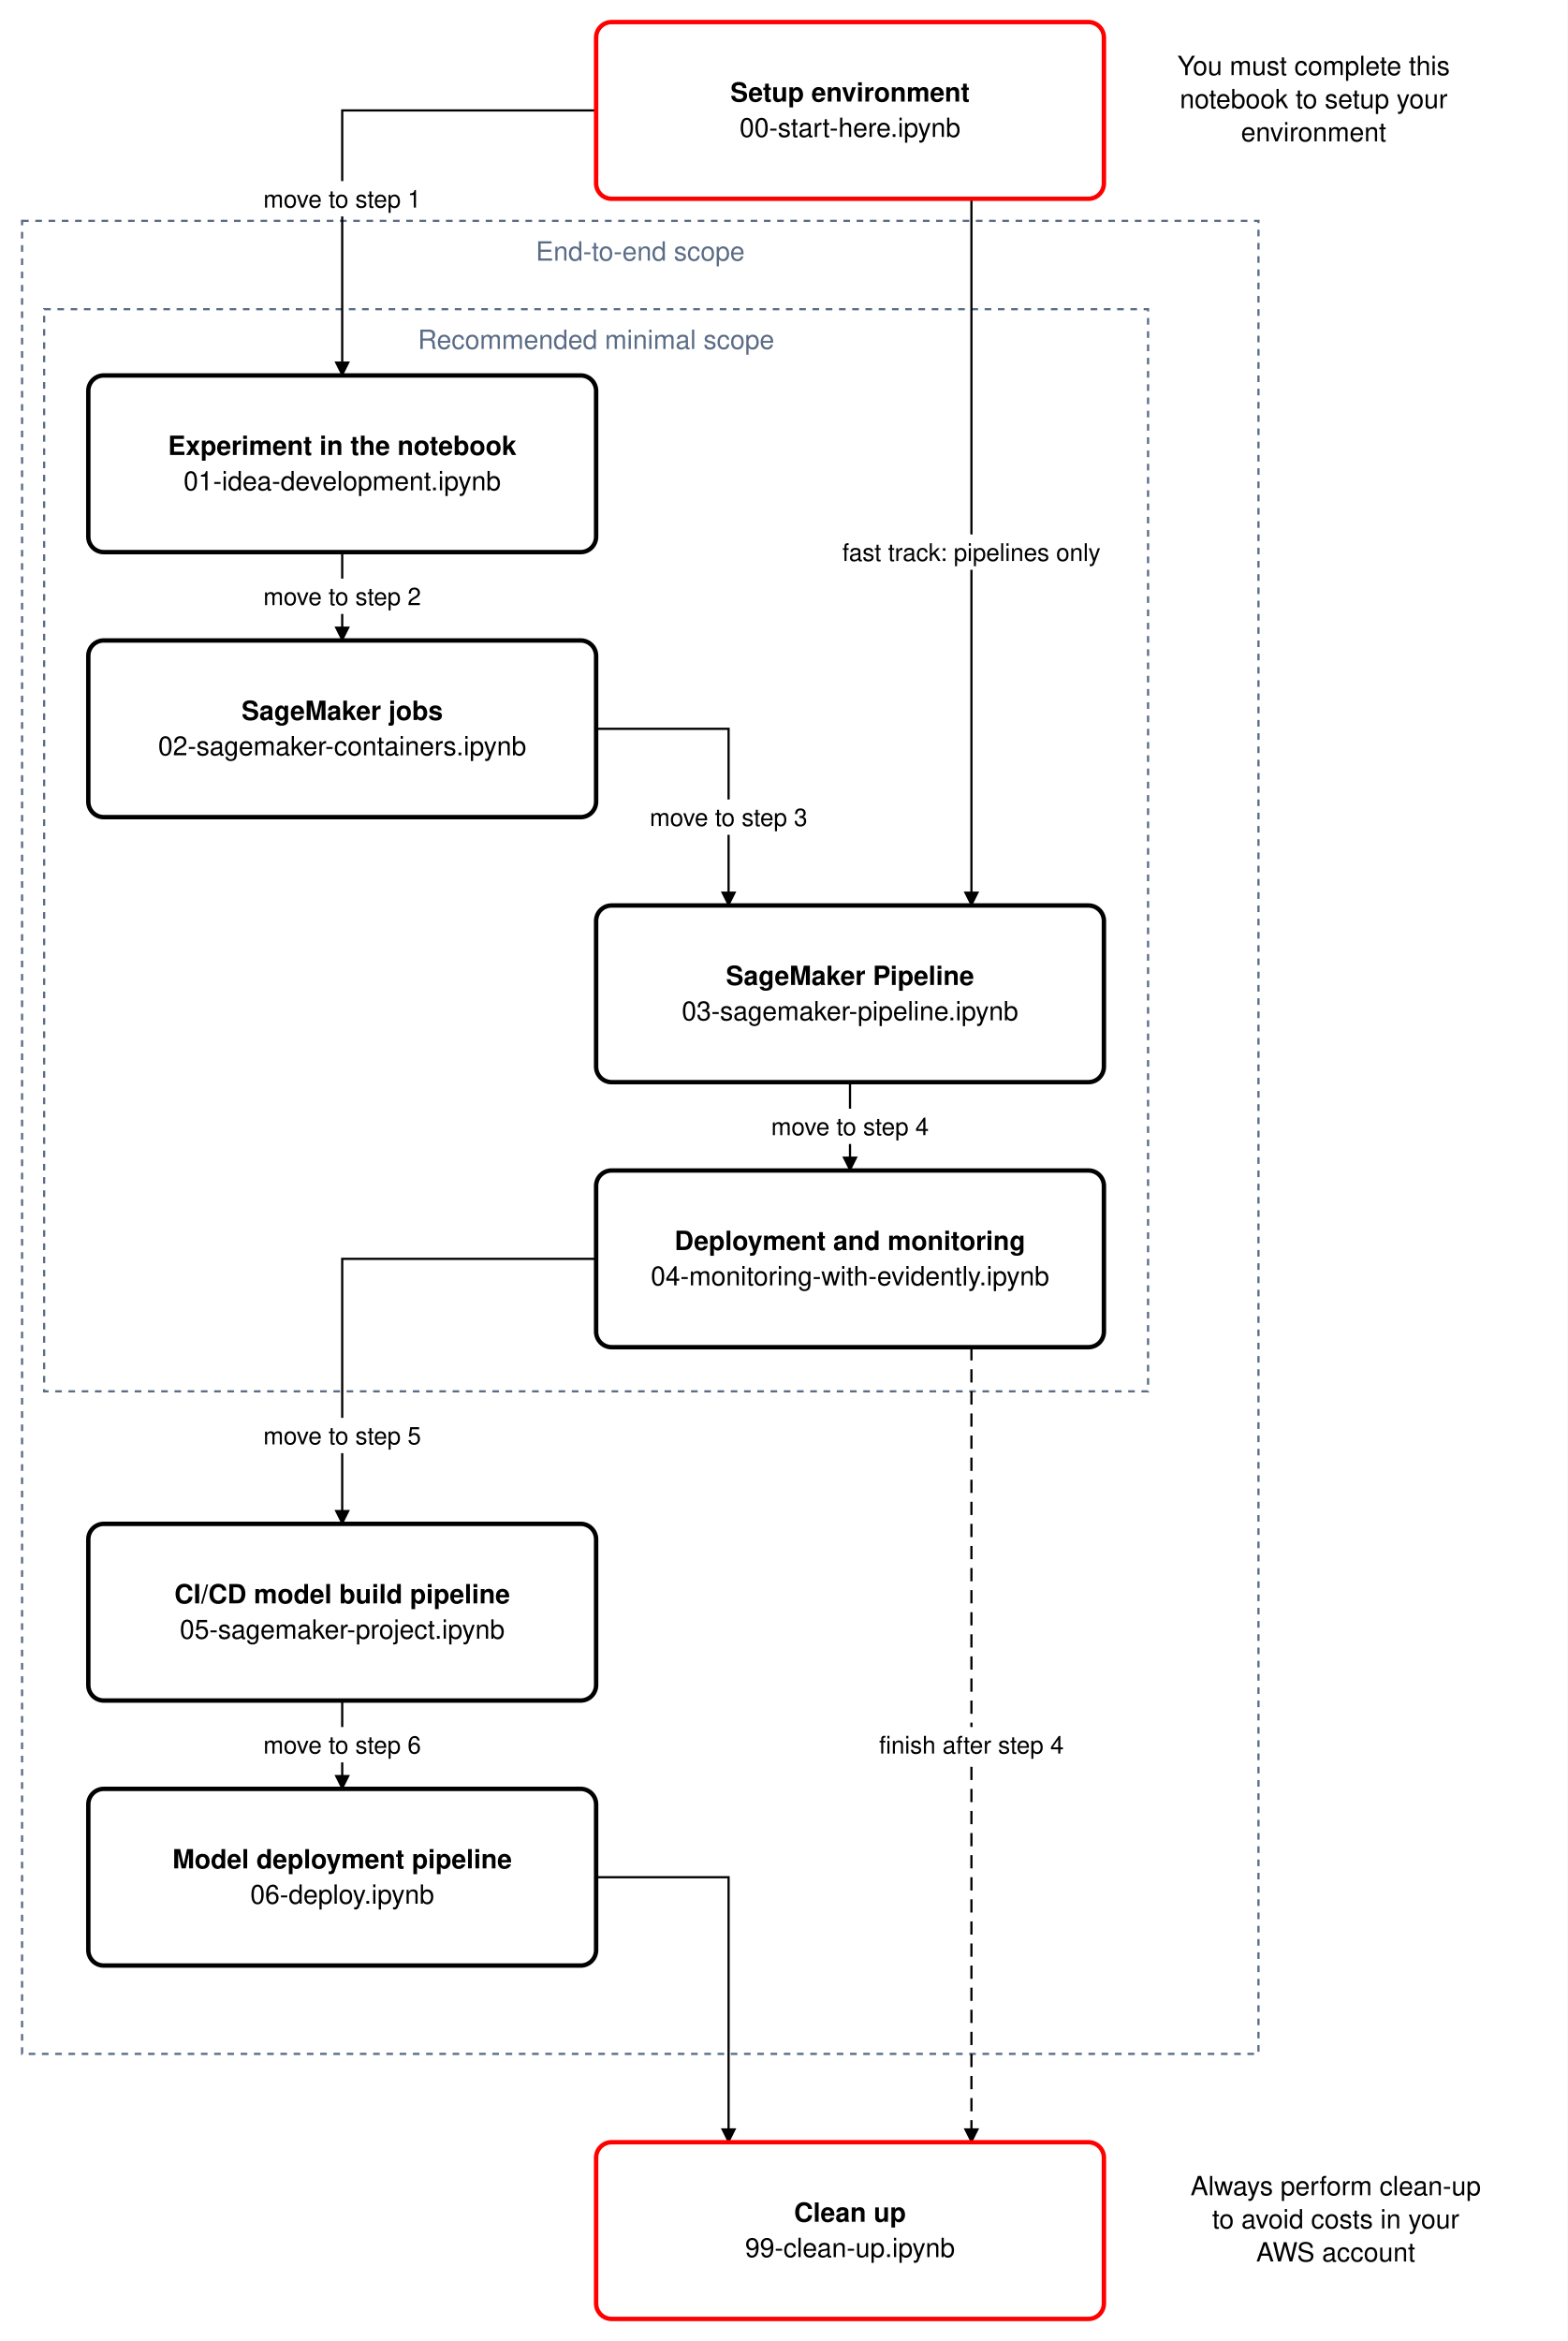
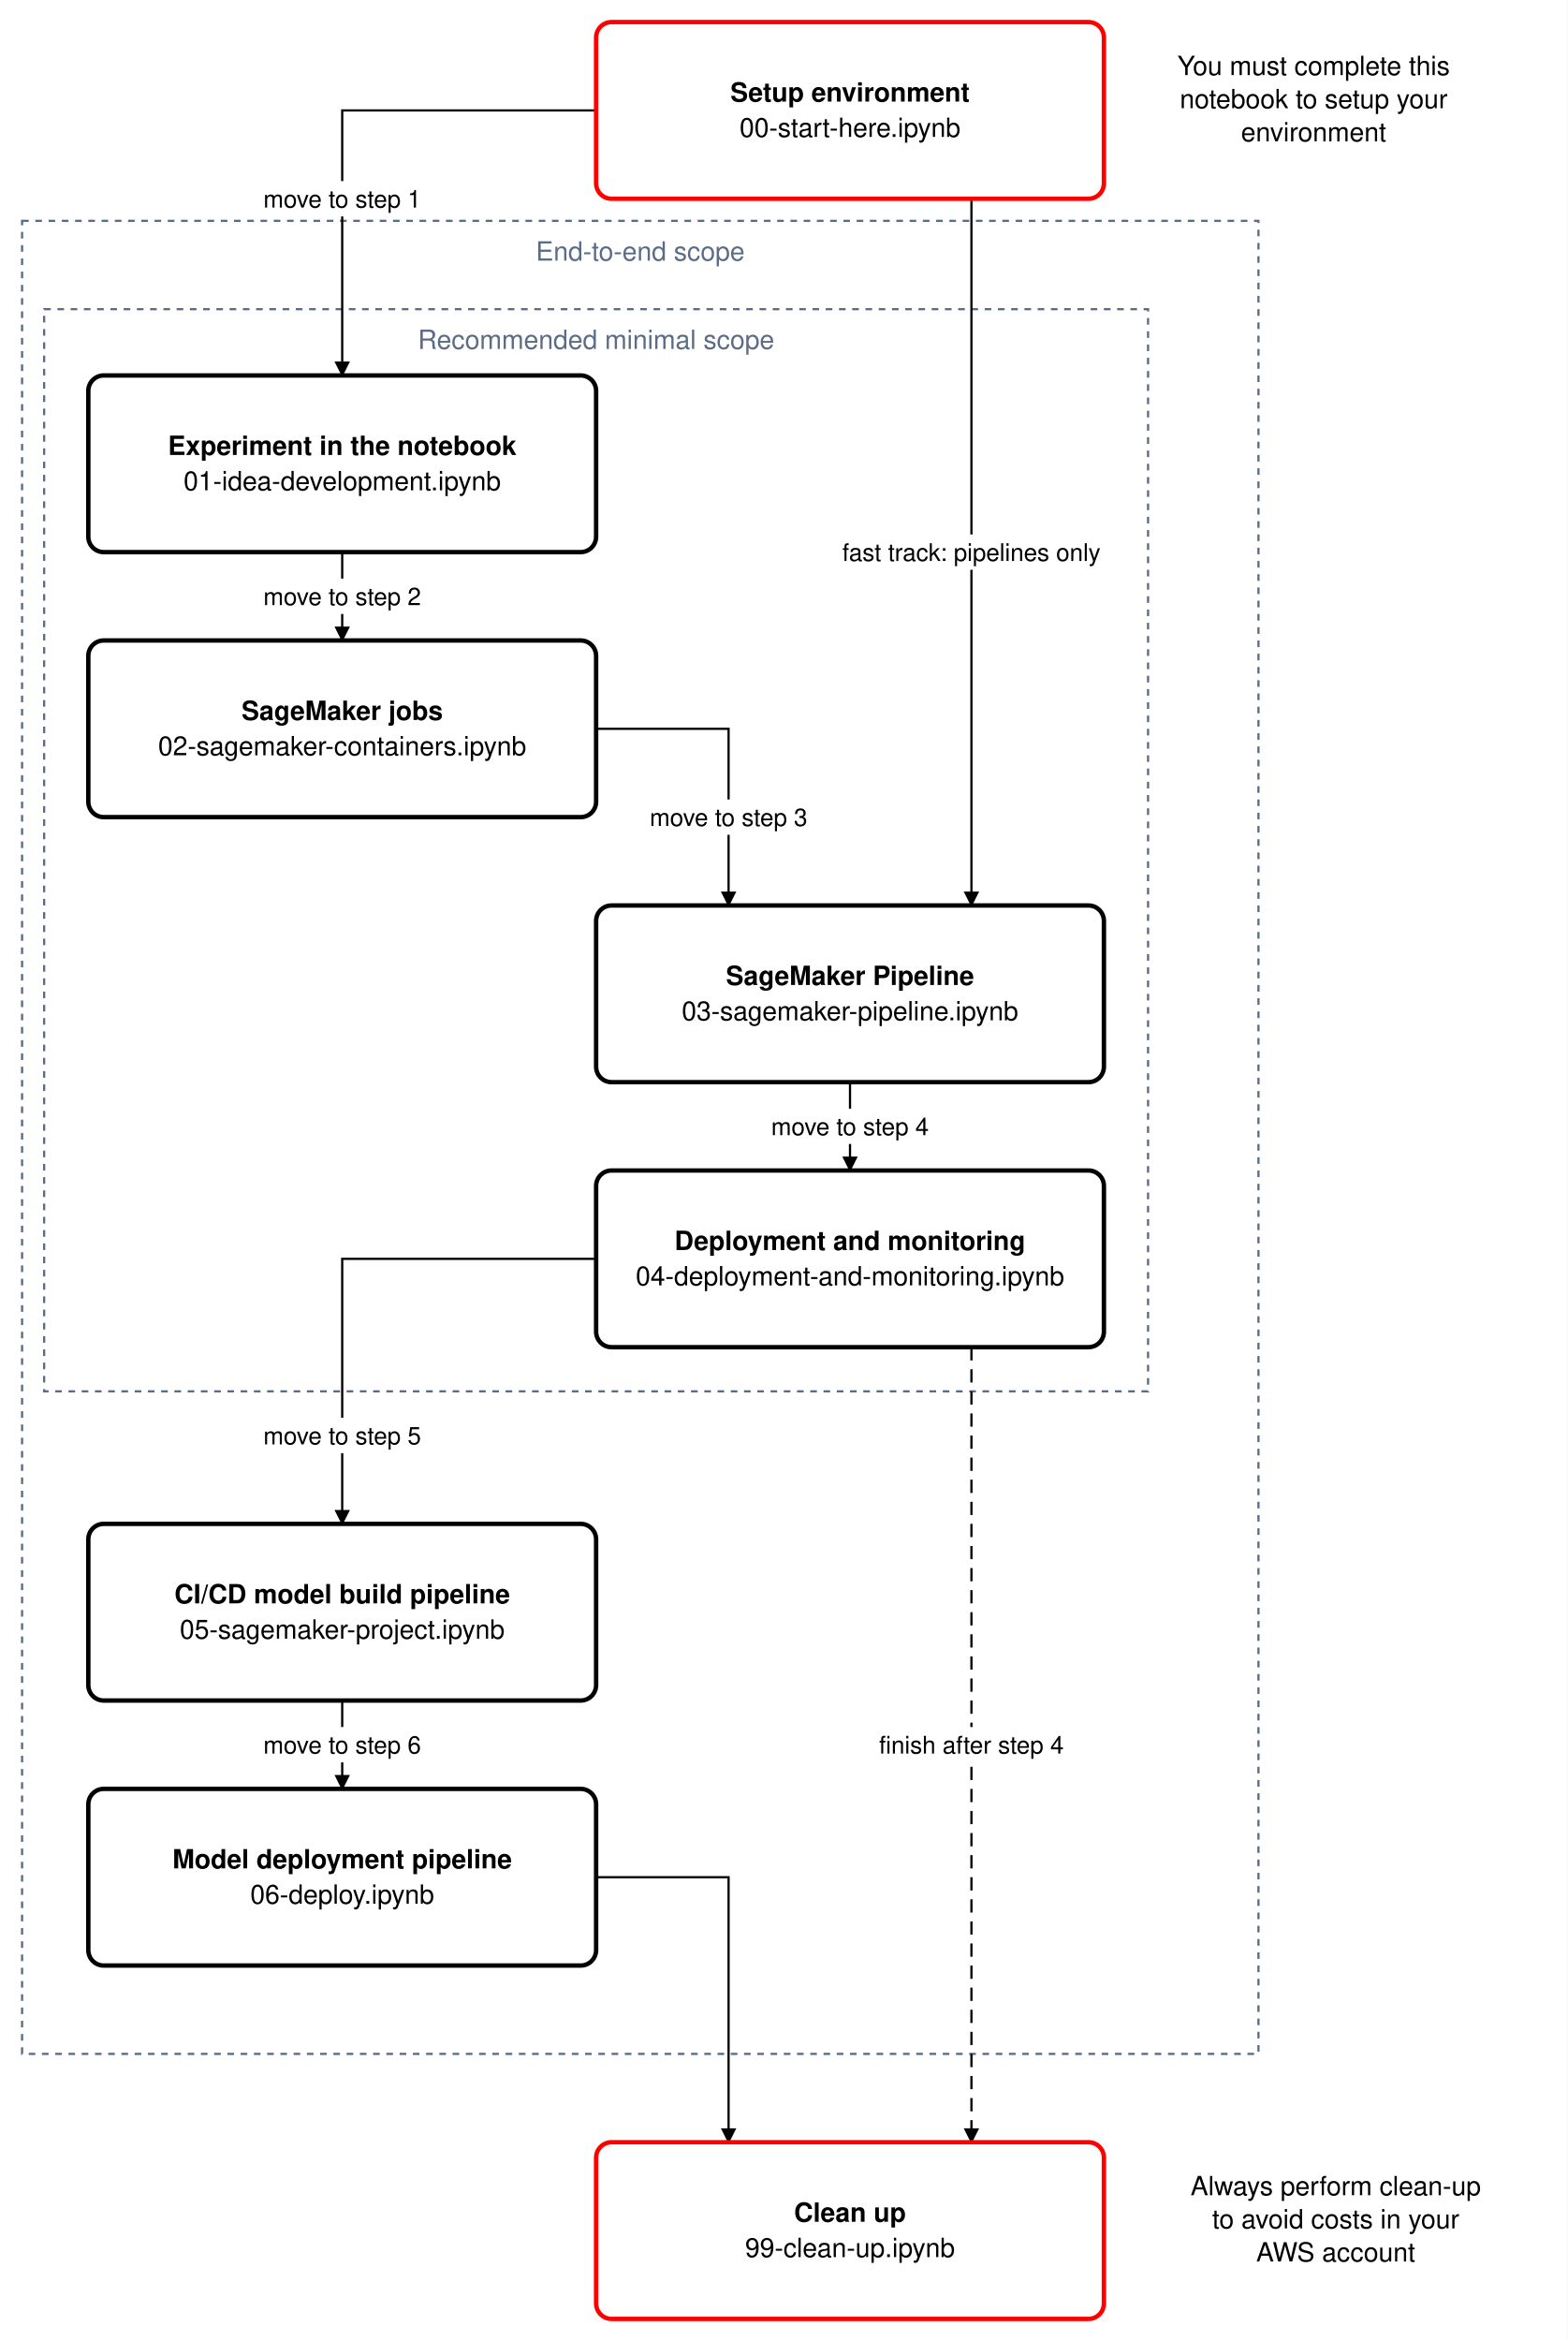
- <svg xmlns="http://www.w3.org/2000/svg" version="1.1" width="710px" height="1060px" viewBox="60 30 710 1060" content="&lt;mxfile&gt;&lt;diagram id=&quot;workshop-flow&quot; name=&quot;Page-1&quot;&gt;5VpLk+I2EP41HJ3yG3NkmZlNqrJVW+GwlaOwG6wdWXLJAob8+khYNn4RDOUhhp3DlN3uluTv6251C0+cRfLxlaM0/sYiIBPbjD4mzsvEtmemKf8rwSEXWFYh2XAcadlJsMT/gBYWalscQVZTFIwRgdO6MGSUQihqMsQ529fV1ozUZ03RBlqCZYhIW/oDRyLOpYE9Pcl/B7yJi5ktf5Y/SVChrN8ki1HE9hWR8zpxFpwxkV8lHwsgCrwCl9zu7czTcmEcqOhjkIUsBb2WHSJb/YKvNDIEM4BGao1KRy9XHAoM1piQBSOMy1vKqJR+yQRn71AIJ7bjzf1F4MsnEcpiUFNa8mYHXGAJ5pzgDZUywVIpXTMqukz12qQNfJx9SauETvocsAQEP0gVbTDVL1i4m6Pv9yfuPF/L4gpvQaGItL9syqFPkMoLjep/IGy1EP4LQpYkEmBQECeY4gSRZwA7aIA97QDb7ADbnQ0Bttn25YntEznHl5W82KiLJYhtKnWA7jBnNFEvpnXk+KVaaccLiWkamUBcGDFw+A2nB7pqMcXZ9shpjv4+xgKWKQrV071MhlIWi4Tox2iVMbIVMOehTnJH6enOLYku8ozdRf3bmyn/huHPceoEum3+bKcrWAahz7pM3+tHChznrJmYqtwfy4gxKROwYuy9J5eWIfcQZESwA8JSNdz/yOgAvJV7qObNNu9KnN0j7uS2+A29g+TA/MlWWU+ibCOThokyNOSGLhCmwLPnIsux70qWcx1Z33EKRKLekzCnQliqTR+brlZOvG9SdC/T9QIpYQedFNGxbEsYxYJxTDc9eXONk4mxxyI2YCdzJBXk8Fz0lcXefejzLtO3+EMOs3g5spY3S6stJorF9LrY86qxx9lP2f08V6ac3jdT+pe5K9vbagheSZtv5NbPxVVw1zQ5m/WIMwJIVYyq/u9DzGxmhMrE2Ka/Sr1vmfcsHFXR3m7Z/mZblQq3mTge4iQpAQHHQh9ntUrfFEzRoRu6A9vyZl/XoEviJBqc6MY4lOqy2ml3zAmOImXeSe4ABHiN44mOzalsomsN80Dwt1uuOdmjgwJaNlprxhNFgo6CAnK0Yzg6kpOJrOjDNP7zH0ulEYYyNB6SAcvs2GSs2SdxUPh/BSOINrDUt/q4p4JXrq50rn1fDgQJvKvbda1dm35n+LibnUkVzQSQSf5D0EbVQ8fGOLbldbeqxUAC8Q2I1kBzztGhopYqhez8epvzBGaDl3zAE0slVD2JI63QSdgOyrQkQMWL1Unvn2glq4Yb4+Csz+sDb7QqpjLbvgHmsM5RqLD1Wibiludfian1KMHQcuKhoqE8C7gQDTeh28tj7bF5rDVmj7UfNX07/o0e68zOHIcMnL+b8xQLHiyB273CwRlbONhjDgfnUcLBa3Srln1jODQH6hsON6Hb9tg1OrZJgqPwfeLMK4cPqjBnlBzG5r/OmP3XfRT/dd163eDd6r+tgfzP81+3V8Z1x+ax7pg91nvUAsQ3ByqZp/Z9GshiwYMVIF6vcPDGFg7emMPBf9QOMhgqHIJPLED8Xh7rj81j/TF77PRhDwCDgTrI048On9xCBkOfAQZXclf7OG80vY/vDtT79CbyJqw7mh9McRar6dbi+K3KWCvIYDwJSN6ePjDO1U+faTuv/wI=&lt;/diagram&gt;&lt;/mxfile&gt;">
+ <svg xmlns="http://www.w3.org/2000/svg" version="1.1" width="710px" height="1060px" viewBox="60 30 710 1060" content="&lt;mxfile&gt;&lt;diagram id=&quot;workshop-flow&quot; name=&quot;Page-1&quot;&gt;5VpLk6M2EP41PpLibXz0emY2qcpWbcWHrRxlaBvtCEQJYY/z6yOBwLwcYxfjYO8cpqDplsT3dbe6ZWbWKvr4ylASfqMBkJmpBx8z62VmmgtdF/+l4FgIDKOU7BgOlOwkWON/QAlLtQwHkDYUOaWE46Qp9Gkcg88bMsQYPTTVtpQ0Z03QDjqCtY9IV/oDBzwspJ45P8l/B7wLy5kNd1E8iVCprN4kDVFADzWR9TqzVoxSXlxFHysgErwSl8Lu7czTamEMYj7EIPVpAmote0Qy9YKvcaBxqkEcyDVKHbVcfiwx2GJCVpRQJm5jGgvpl5Qz+g6lcGZaztJdea54EqA0BDmlIW72wDgWYC4J3sVCxmkipFsa8z5TtTZhAx9nX9KooBM+BzQCzo5CRRnM1QuW7map+8OJO8dVsrDGm1cqIuUvu2roE6TiQqH6HwgbHYT/Ap9GkQAYJMQRjnGEyDOA7bXAnveArfeAbS/GAFvv+vLMdImY48tGXOzkxRp4lggdiPeY0TiSL6Z0xPiVWmXHSomuaylHjGshMPgNJ8d402GK0SzntED/EGIO6wT58ulBJEMhC3lE1GO0SSnJOCyZr5JcLj3d2RXRZZ4x+6h/e9PF3zj8WVaTQLvLn2n1Bcso9BmX6Xv9SIDhgjUdxzL3hyJi9Jhy2FD6PpBLQxN7CNIC2AOhiRzuf2R0BN6qPVTxZup3Jc4cEHdiW/yG3kFwoP+km3QgUaaWCsNIGmpiQ+cIx8DS5yLLMu9KlnUdWd9xAkSgPpAwq0ZYokwfm65OTrxvUrQv0/UCCaFHlRRRXrZFNMacMhzvBvJmi2RYjqKJMbTTCM9FX1Xs3Yc+5zJ9qz/EMKuXnLWiWdpkmEgWk+tiz6nHHqM/RffzXJlyft9M6V7mrmpv6yF4JW2uCr3n4sq7a5pcLAbEGQEkK0ZZ/w8hZrHQfGmiZcmvUu8b+j0LR1m0d1u2v2kmU2GW8vwQJ0oIcMgLfZw2Kn2dU0mHauiONGPtvq5Fl8CJtzhRjbEv1EW10+2YIxwE0ryX3BEIcFrHEz2bU9VENxrmkeDvtlxLckBHCbRotLaURZIEFQUl5GhPcZCTk/K07MMU/ssfa6nh+yI0HpIBQ+/ZZIzFJ3FQ+n8NIwh2sFa36rinhlehLnWufV8GBHG8b9r1rV2Zfqc4383OpIp2AkgF/z4oo/qhY2sc03D6W9VyII7YDnhnoCVj6FhTS6RCen697Xk8vcVLMeCJpQqqgcSRTuhEdA9VWuIg48XopfdPtBFVw41xcNbn1YE32pRT6V3fAH1c5yhV6HYrEnHH86/E1HiUYOg48VjRUJ0FXIiGm9Ad5LHm1DzWmLLHmo+avi33Ro+1FmeOQ0bO3+15ygWPlsDNQeFgTS0czCmHg/Uo4eC0ulXDvDEc2gMNDYeb0O167BblbRJnyH+fWcva4YMszGlMjlPzX2vK/ms/iv/adrNucG71385A7uf5rz0o49pT81h7yh7rPGoB4uojlcxz8z4NZLng0QoQZ1A4OFMLB2fK4eA+agfpjRUO3icWIO4gj3Wn5rHulD12/rAHgN5IHeTpR4dPbiG9sc8AvSu5a3ycN5nex7VH6n0GE3kT1j3ND45xGsrptjz/VmWqFaQ3nQQkbk8fGBfqp8+0rdd/AQ==&lt;/diagram&gt;&lt;/mxfile&gt;">
  <defs>
    <marker id="arrow" viewBox="0 0 10 10" refX="9" refY="5" markerWidth="7" markerHeight="7" orient="auto-start-reverse">
      <path d="M 0 0 L 10 5 L 0 10 z" fill="#000" />
    </marker>
  </defs>
  <rect x="60" y="30" width="710" height="1060" fill="#fff" />
  <rect x="70" y="130" width="560" height="830" fill="none" stroke="#5a6c86" stroke-dasharray="3 3" />
  <text x="350.0" y="148" fill="#5a6c86" font-size="12" text-anchor="middle" font-family="Helvetica, Arial, sans-serif">End-to-end scope</text>
  <rect x="80" y="170" width="500" height="490" fill="none" stroke="#5a6c86" stroke-dasharray="3 3" />
  <text x="330.0" y="188" fill="#5a6c86" font-size="12" text-anchor="middle" font-family="Helvetica, Arial, sans-serif">Recommended minimal scope</text>
  <path d="M 330 80 L 215 80 L 215 200" fill="none" stroke="#000" stroke-width="1" marker-end="url(#arrow)" />
  <path d="M 215 280 L 215 320" fill="none" stroke="#000" stroke-width="1" marker-end="url(#arrow)" />
  <path d="M 330 360 L 390 360 L 390 440" fill="none" stroke="#000" stroke-width="1" marker-end="url(#arrow)" />
  <path d="M 500 120 L 500 440" fill="none" stroke="#000" stroke-width="1" marker-end="url(#arrow)" />
  <path d="M 445 520 L 445 560" fill="none" stroke="#000" stroke-width="1" marker-end="url(#arrow)" />
  <path d="M 330 600 L 215 600 L 215 720" fill="none" stroke="#000" stroke-width="1" marker-end="url(#arrow)" />
  <path d="M 215 800 L 215 840" fill="none" stroke="#000" stroke-width="1" marker-end="url(#arrow)" />
  <path d="M 330 880 L 390 880 L 390 1000" fill="none" stroke="#000" stroke-width="1" marker-end="url(#arrow)" />
  <path d="M 500 640 L 500 1000" fill="none" stroke="#000" stroke-width="1" stroke-dasharray="6 4" marker-end="url(#arrow)" />
  <rect x="171.8" y="112" width="86.4" height="16" fill="#fff" />
  <text x="215" y="124" font-size="11" text-anchor="middle" font-family="Helvetica, Arial, sans-serif">move to step 1</text>
  <rect x="171.8" y="292" width="86.4" height="16" fill="#fff" />
  <text x="215" y="304" font-size="11" text-anchor="middle" font-family="Helvetica, Arial, sans-serif">move to step 2</text>
  <rect x="346.8" y="392" width="86.4" height="16" fill="#fff" />
  <text x="390" y="404" font-size="11" text-anchor="middle" font-family="Helvetica, Arial, sans-serif">move to step 3</text>
  <rect x="423.2" y="272" width="153.6" height="16" fill="#fff" />
  <text x="500" y="284" font-size="11" text-anchor="middle" font-family="Helvetica, Arial, sans-serif">fast track: pipelines only</text>
  <rect x="401.8" y="532" width="86.4" height="16" fill="#fff" />
  <text x="445" y="544" font-size="11" text-anchor="middle" font-family="Helvetica, Arial, sans-serif">move to step 4</text>
  <rect x="171.8" y="672" width="86.4" height="16" fill="#fff" />
  <text x="215" y="684" font-size="11" text-anchor="middle" font-family="Helvetica, Arial, sans-serif">move to step 5</text>
  <rect x="171.8" y="812" width="86.4" height="16" fill="#fff" />
  <text x="215" y="824" font-size="11" text-anchor="middle" font-family="Helvetica, Arial, sans-serif">move to step 6</text>
  <rect x="442.8" y="812" width="114.4" height="16" fill="#fff" />
  <text x="500" y="824" font-size="11" text-anchor="middle" font-family="Helvetica, Arial, sans-serif">finish after step 4</text>
  <rect x="330" y="40" width="230" height="80" rx="7" ry="7" fill="#fff" stroke="#ff0000" stroke-width="2" />
  <text x="445.0" y="76" font-size="12" font-weight="bold" text-anchor="middle" font-family="Helvetica, Arial, sans-serif">Setup environment</text>
  <text x="445.0" y="92" font-size="12" text-anchor="middle" font-family="Helvetica, Arial, sans-serif">00-start-here.ipynb</text>
  <rect x="100" y="200" width="230" height="80" rx="7" ry="7" fill="#fff" stroke="#000" stroke-width="2" />
  <text x="215.0" y="236" font-size="12" font-weight="bold" text-anchor="middle" font-family="Helvetica, Arial, sans-serif">Experiment in the notebook</text>
  <text x="215.0" y="252" font-size="12" text-anchor="middle" font-family="Helvetica, Arial, sans-serif">01-idea-development.ipynb</text>
  <rect x="100" y="320" width="230" height="80" rx="7" ry="7" fill="#fff" stroke="#000" stroke-width="2" />
  <text x="215.0" y="356" font-size="12" font-weight="bold" text-anchor="middle" font-family="Helvetica, Arial, sans-serif">SageMaker jobs</text>
  <text x="215.0" y="372" font-size="12" text-anchor="middle" font-family="Helvetica, Arial, sans-serif">02-sagemaker-containers.ipynb</text>
  <rect x="330" y="440" width="230" height="80" rx="7" ry="7" fill="#fff" stroke="#000" stroke-width="2" />
  <text x="445.0" y="476" font-size="12" font-weight="bold" text-anchor="middle" font-family="Helvetica, Arial, sans-serif">SageMaker Pipeline</text>
  <text x="445.0" y="492" font-size="12" text-anchor="middle" font-family="Helvetica, Arial, sans-serif">03-sagemaker-pipeline.ipynb</text>
  <rect x="330" y="560" width="230" height="80" rx="7" ry="7" fill="#fff" stroke="#000" stroke-width="2" />
  <text x="445.0" y="596" font-size="12" font-weight="bold" text-anchor="middle" font-family="Helvetica, Arial, sans-serif">Deployment and monitoring</text>
-   <text x="445.0" y="612" font-size="12" text-anchor="middle" font-family="Helvetica, Arial, sans-serif">04-monitoring-with-evidently.ipynb</text>
+   <text x="445.0" y="612" font-size="12" text-anchor="middle" font-family="Helvetica, Arial, sans-serif">04-deployment-and-monitoring.ipynb</text>
  <rect x="100" y="720" width="230" height="80" rx="7" ry="7" fill="#fff" stroke="#000" stroke-width="2" />
  <text x="215.0" y="756" font-size="12" font-weight="bold" text-anchor="middle" font-family="Helvetica, Arial, sans-serif">CI/CD model build pipeline</text>
  <text x="215.0" y="772" font-size="12" text-anchor="middle" font-family="Helvetica, Arial, sans-serif">05-sagemaker-project.ipynb</text>
  <rect x="100" y="840" width="230" height="80" rx="7" ry="7" fill="#fff" stroke="#000" stroke-width="2" />
  <text x="215.0" y="876" font-size="12" font-weight="bold" text-anchor="middle" font-family="Helvetica, Arial, sans-serif">Model deployment pipeline</text>
  <text x="215.0" y="892" font-size="12" text-anchor="middle" font-family="Helvetica, Arial, sans-serif">06-deploy.ipynb</text>
  <rect x="330" y="1000" width="230" height="80" rx="7" ry="7" fill="#fff" stroke="#ff0000" stroke-width="2" />
  <text x="445.0" y="1036" font-size="12" font-weight="bold" text-anchor="middle" font-family="Helvetica, Arial, sans-serif">Clean up</text>
  <text x="445.0" y="1052" font-size="12" text-anchor="middle" font-family="Helvetica, Arial, sans-serif">99-clean-up.ipynb</text>
  <text x="655.0" y="64" font-size="12" text-anchor="middle" font-family="Helvetica, Arial, sans-serif">You must complete this</text>
  <text x="655.0" y="79" font-size="12" text-anchor="middle" font-family="Helvetica, Arial, sans-serif">notebook to setup your</text>
  <text x="655.0" y="94" font-size="12" text-anchor="middle" font-family="Helvetica, Arial, sans-serif">environment</text>
  <text x="665.0" y="1024" font-size="12" text-anchor="middle" font-family="Helvetica, Arial, sans-serif">Always perform clean-up</text>
  <text x="665.0" y="1039" font-size="12" text-anchor="middle" font-family="Helvetica, Arial, sans-serif">to avoid costs in your</text>
  <text x="665.0" y="1054" font-size="12" text-anchor="middle" font-family="Helvetica, Arial, sans-serif">AWS account</text>
</svg>
